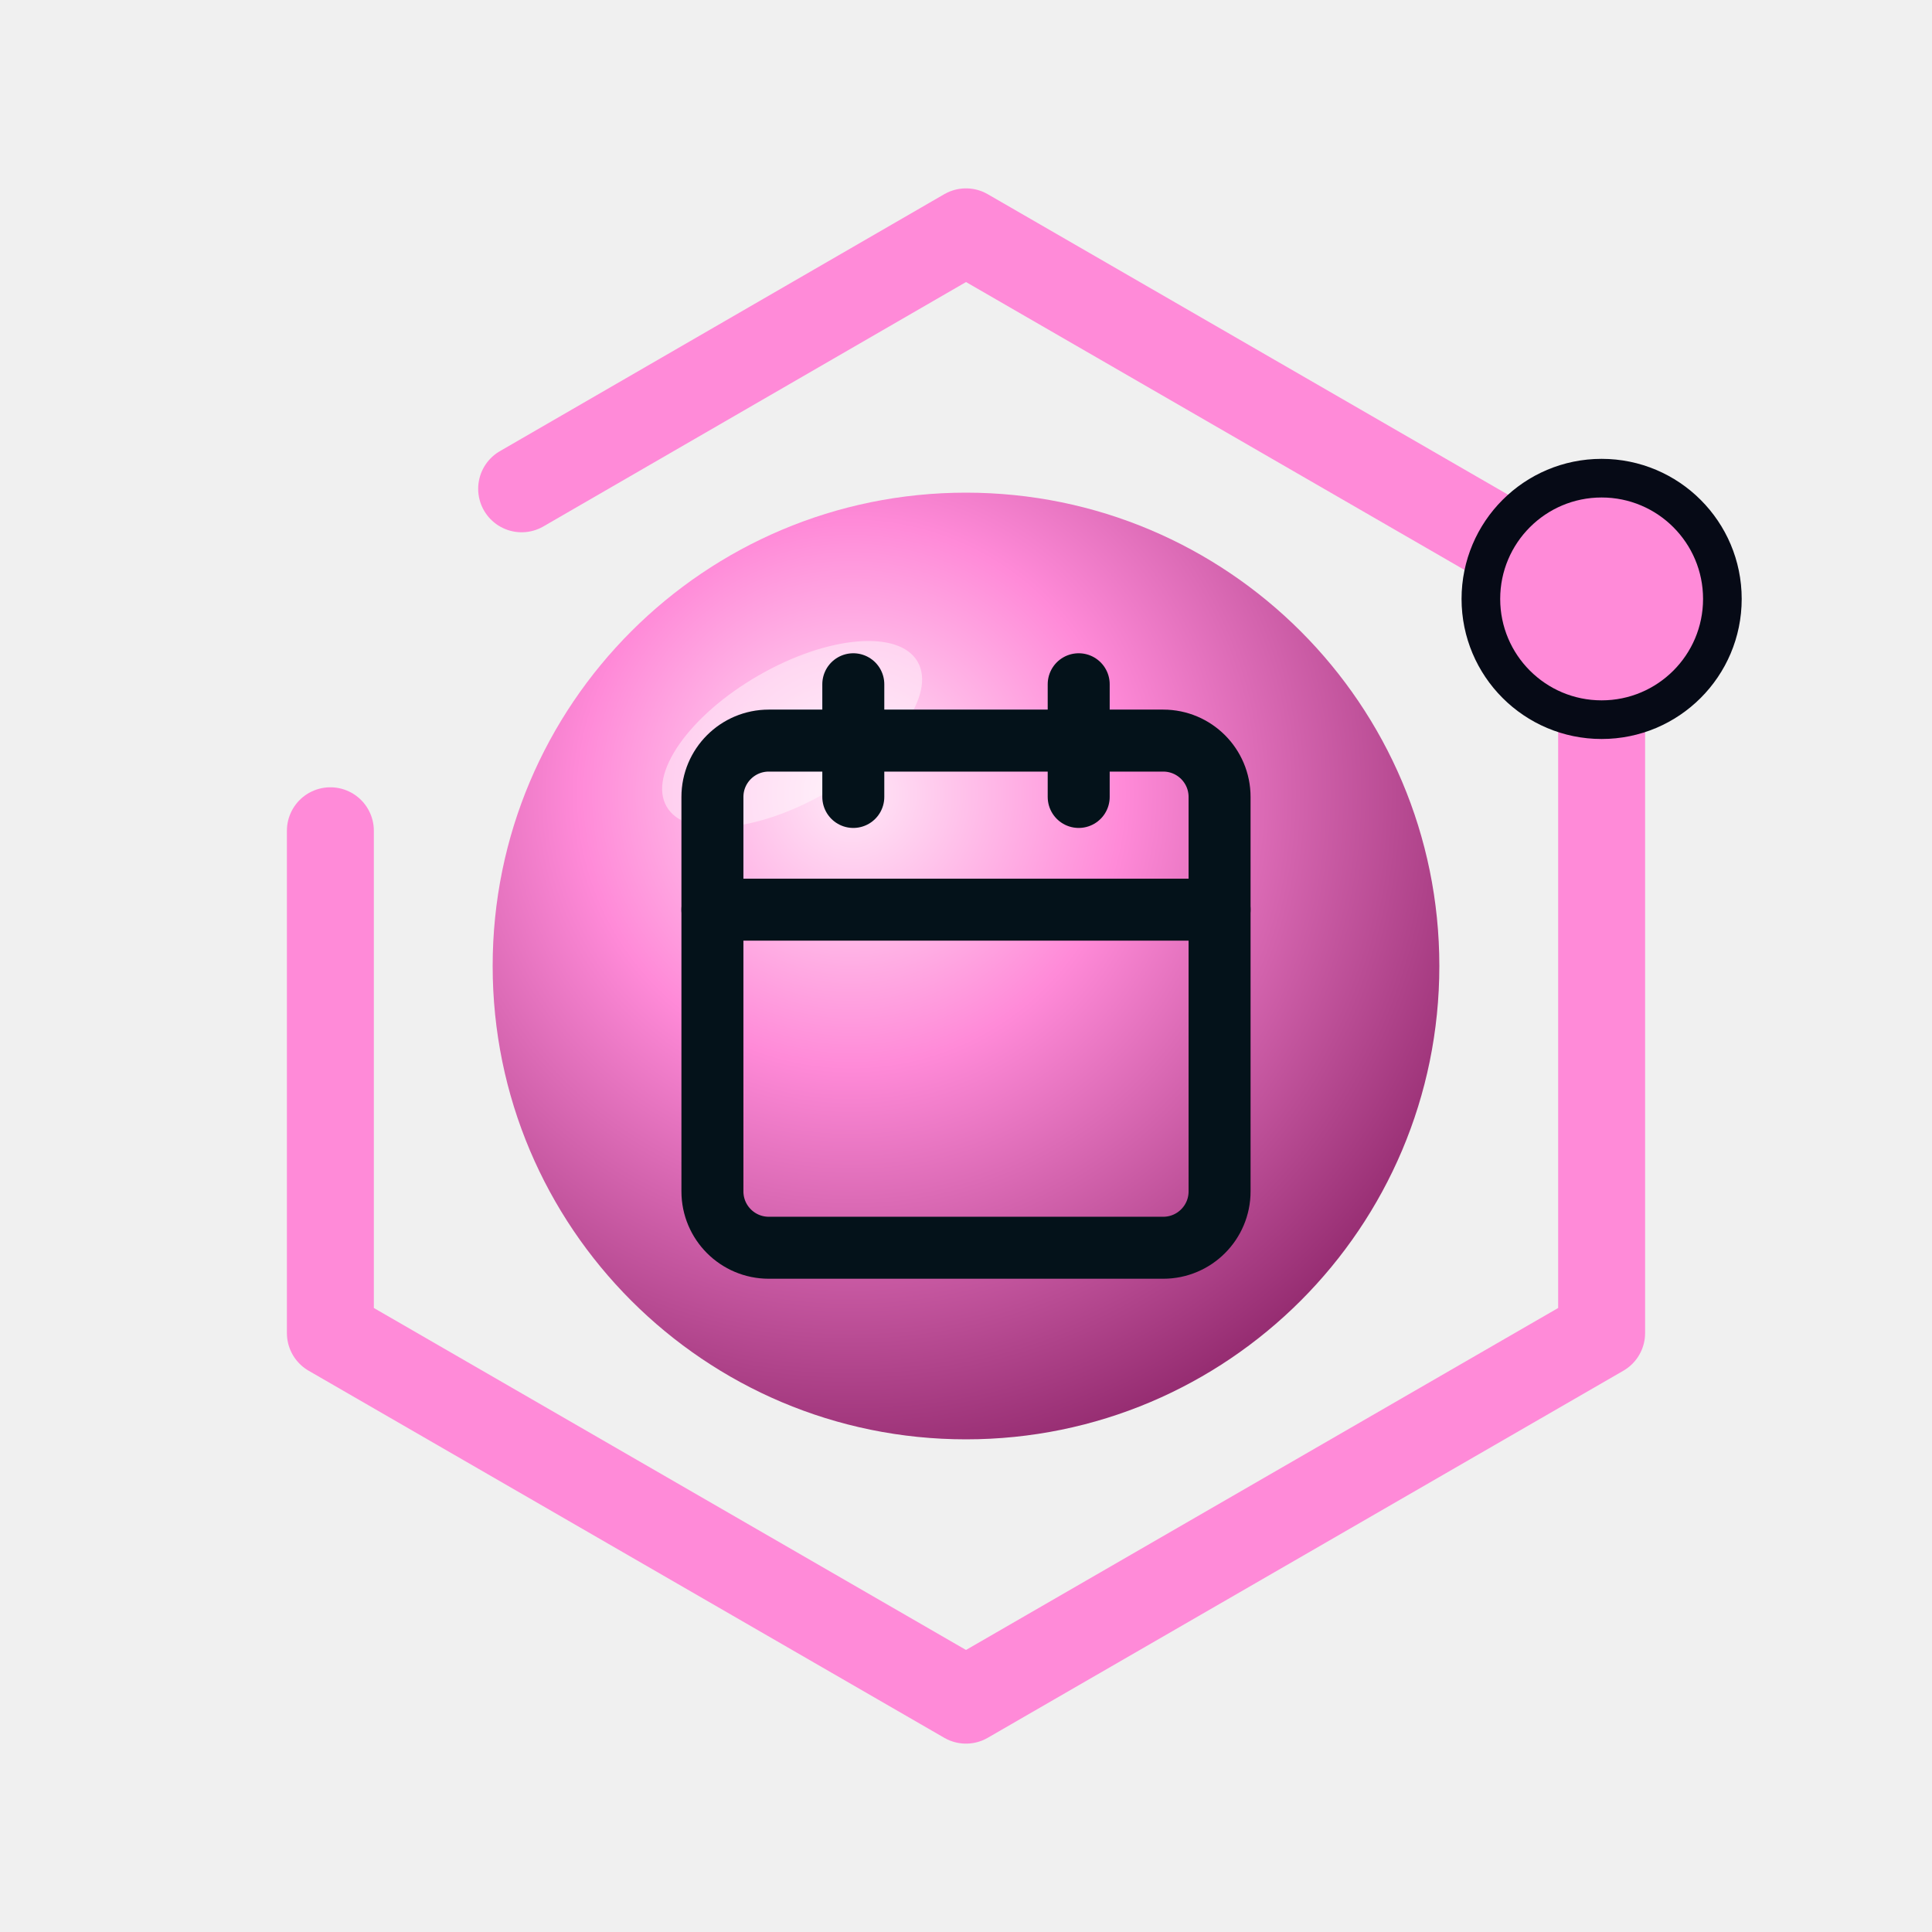
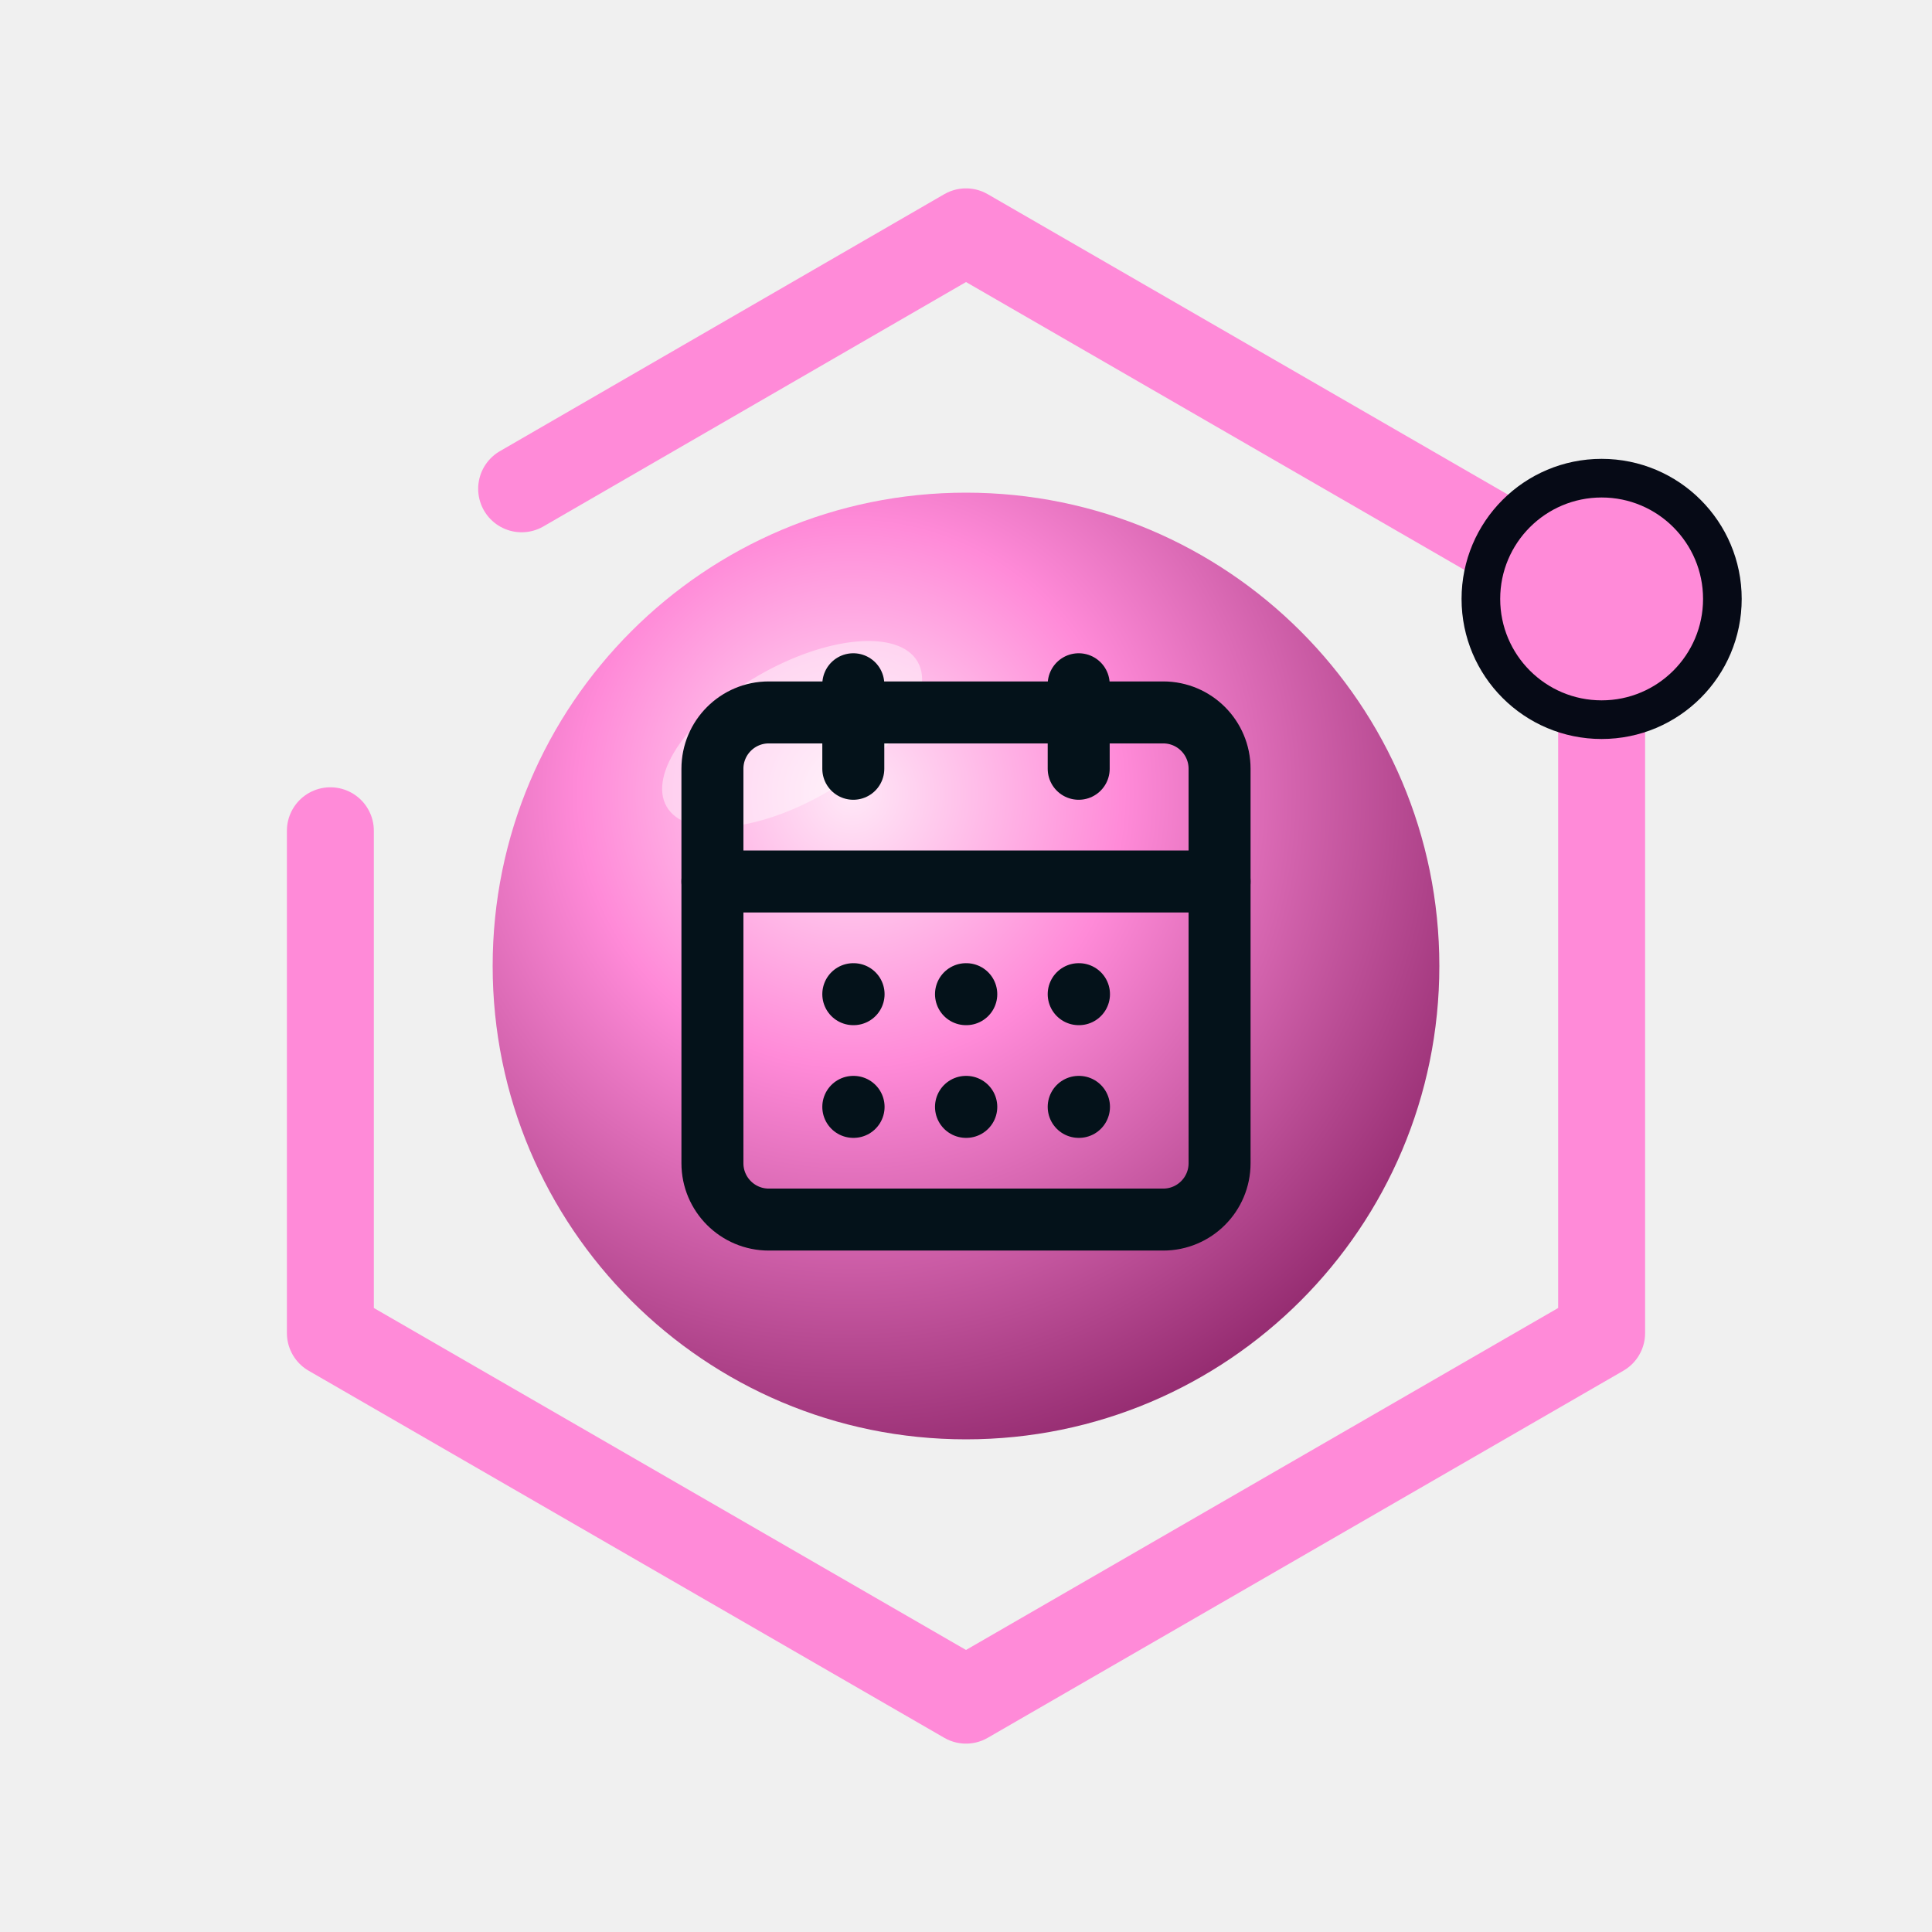
<svg xmlns="http://www.w3.org/2000/svg" viewBox="0 0 200 200">
  <defs>
    <radialGradient id="m-agenda-planet" cx="0.38" cy="0.32" r="0.75">
      <stop offset="0" stop-color="#FFE8F7" />
      <stop offset="0.38" stop-color="#FF8AD8" />
      <stop offset="1" stop-color="#8C2468" />
    </radialGradient>
  </defs>
  <path d="M54,50.6 L100,24 L165.8,62 L165.8,138 L100,176 L34.2,138 L34.2,86" fill="none" stroke="#FF8AD8" stroke-width="9" stroke-linecap="round" stroke-linejoin="round" />
  <circle cx="100" cy="100" r="49" fill="url(#m-agenda-planet)" />
  <ellipse cx="82" cy="76" rx="15" ry="7" fill="#FFFFFF" opacity="0.45" transform="rotate(-30 82 76)" />
  <g transform="translate(65 65) scale(2.916667)" fill="none" stroke="#04121A" stroke-width="2.2" stroke-linecap="round" stroke-linejoin="round">
-     <path d="M8 2v4" />
-     <path d="M16 2v4" />
-     <path d="M5 4h14a2 2 0 0 1 2 2v14a2 2 0 0 1-2 2H5a2 2 0 0 1-2-2V6a2 2 0 0 1 2-2z" />
-     <path d="M3 10h18" />
+     <path d="M8 2v3" />
+     <path d="M16 2v3" />
+     <path d="M5 3h14a2 2 0 0 1 2 2v14a2 2 0 0 1-2 2H5a2 2 0 0 1-2-2V5a2 2 0 0 1 2-2z" />
+     <path d="M3 9h18" />
+     <path d="M8 13h.01" />
+     <path d="M12 13h.01" />
+     <path d="M16 13h.01" />
+     <path d="M8 17h.01" />
+     <path d="M12 17h.01" />
+     <path d="M16 17h.01" />
  </g>
  <circle cx="165.8" cy="62" r="12.5" fill="#FF8AD8" stroke="#060A16" stroke-width="4" />
</svg>
